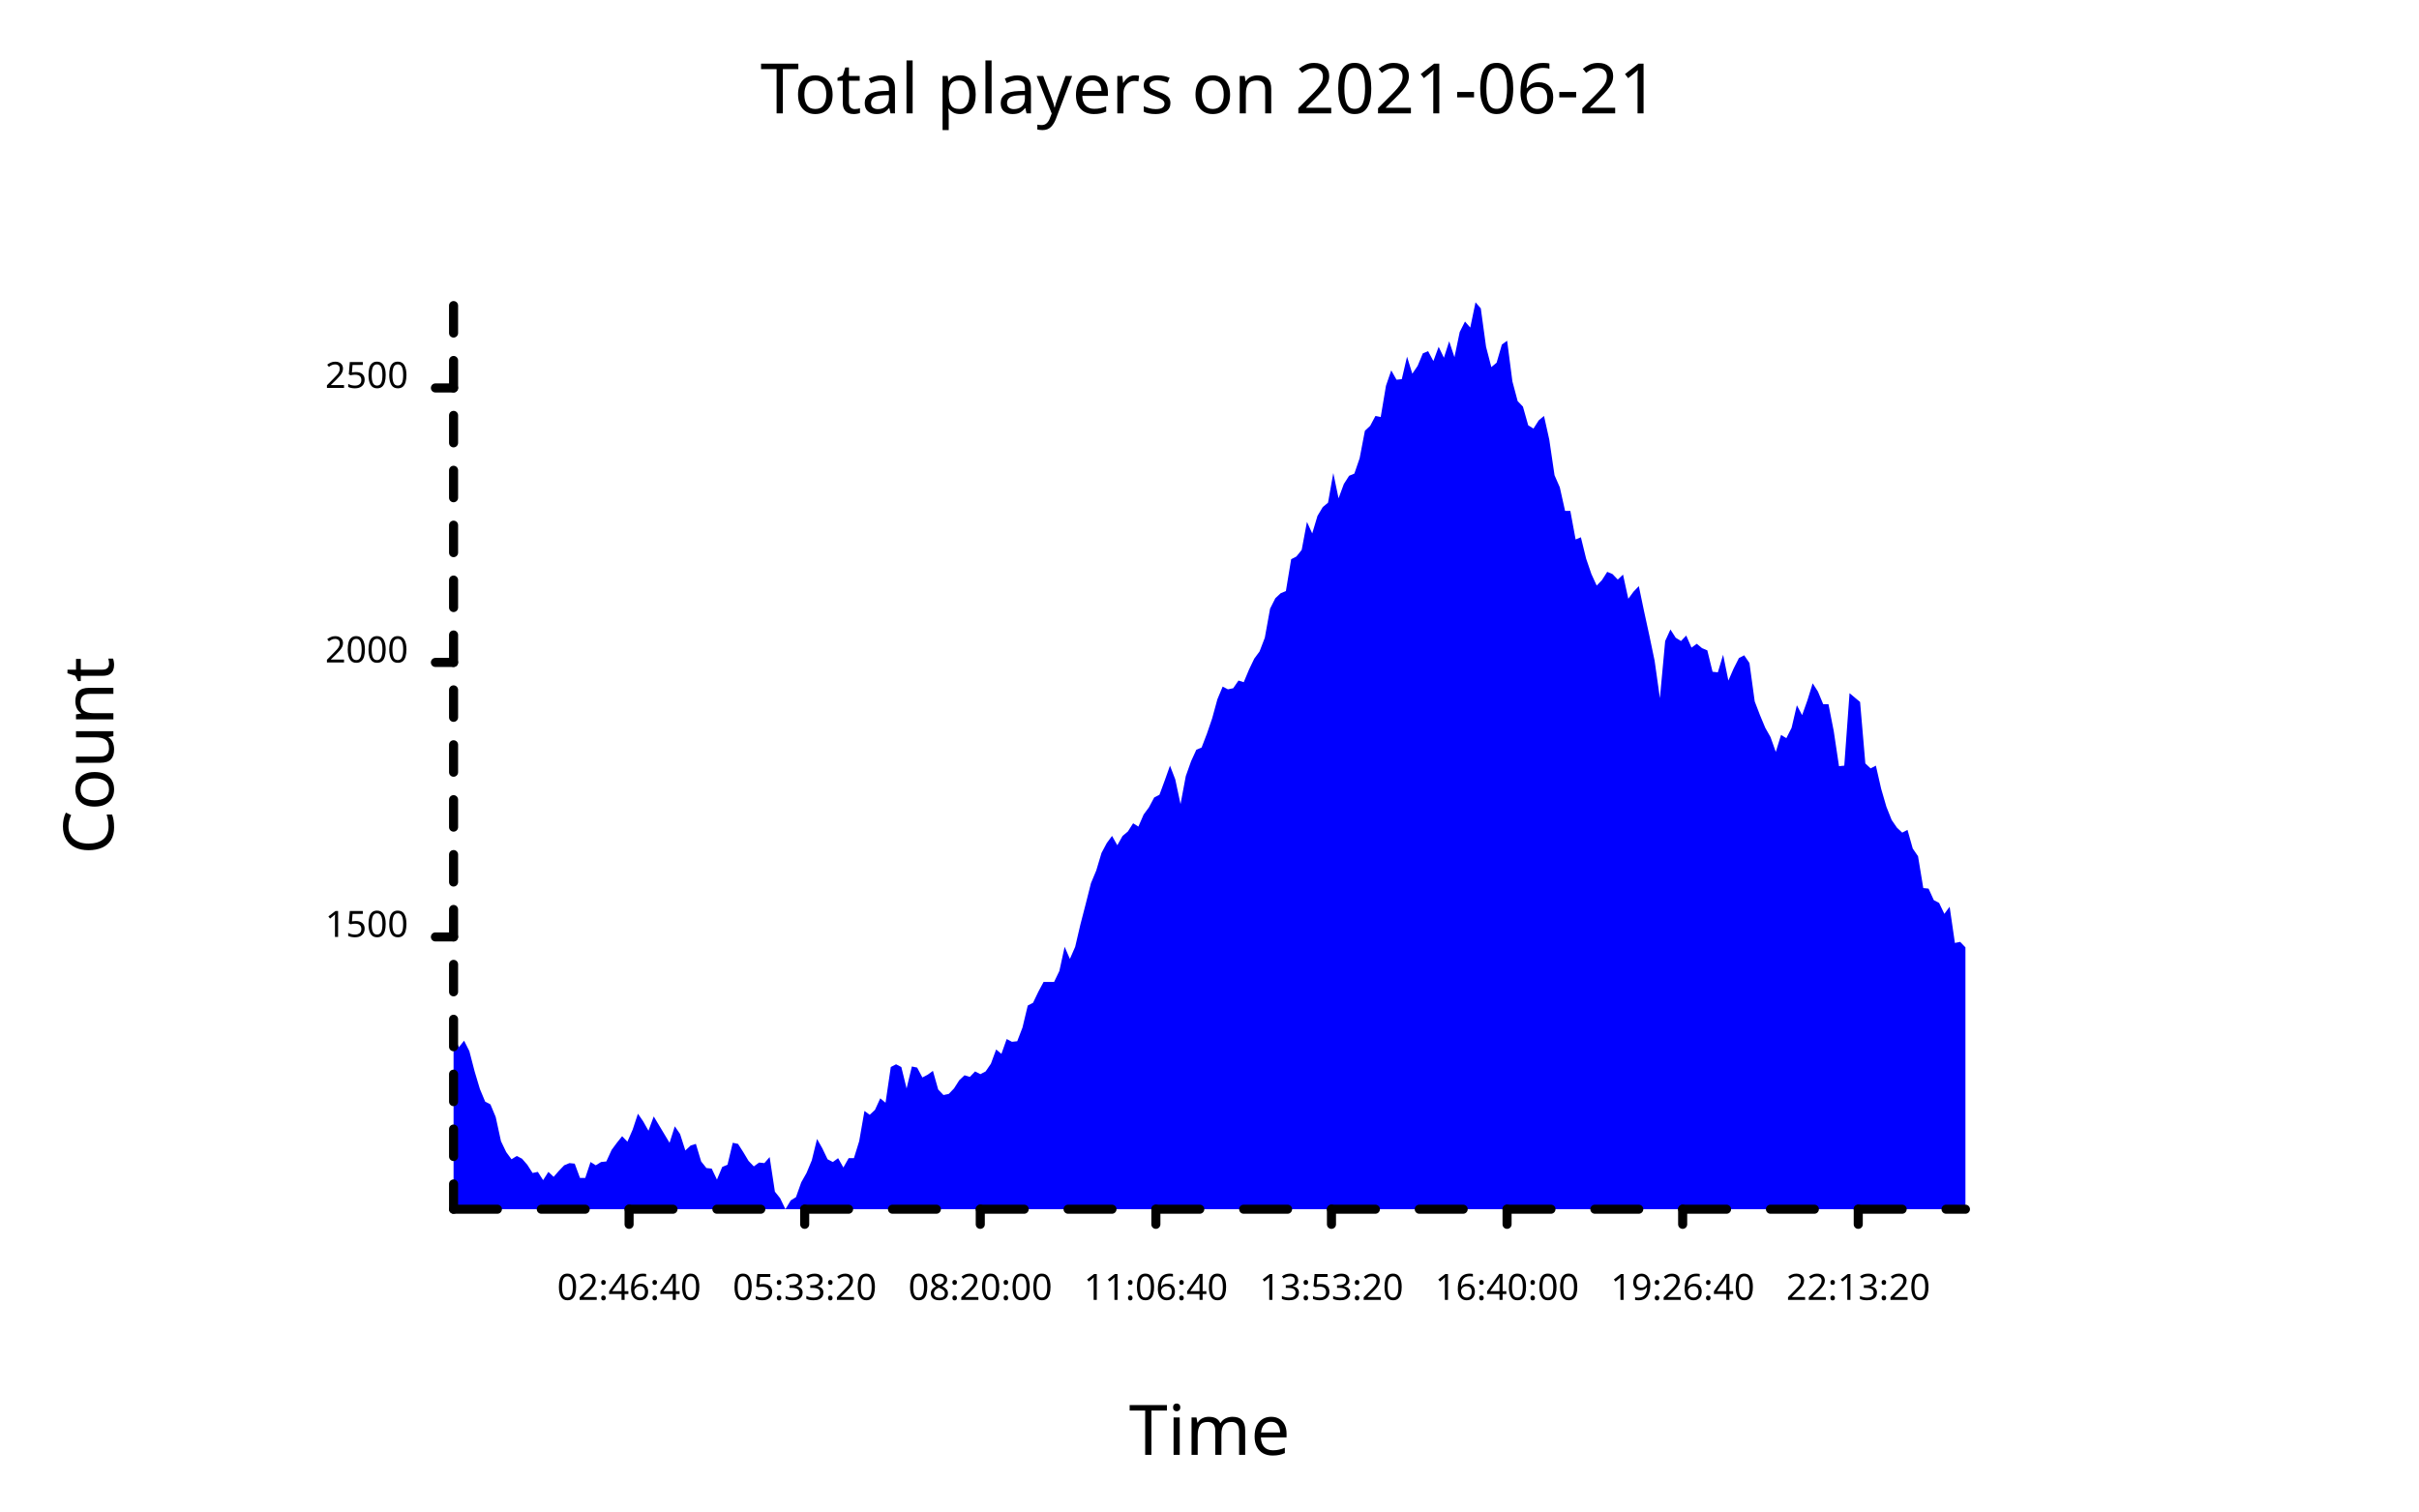
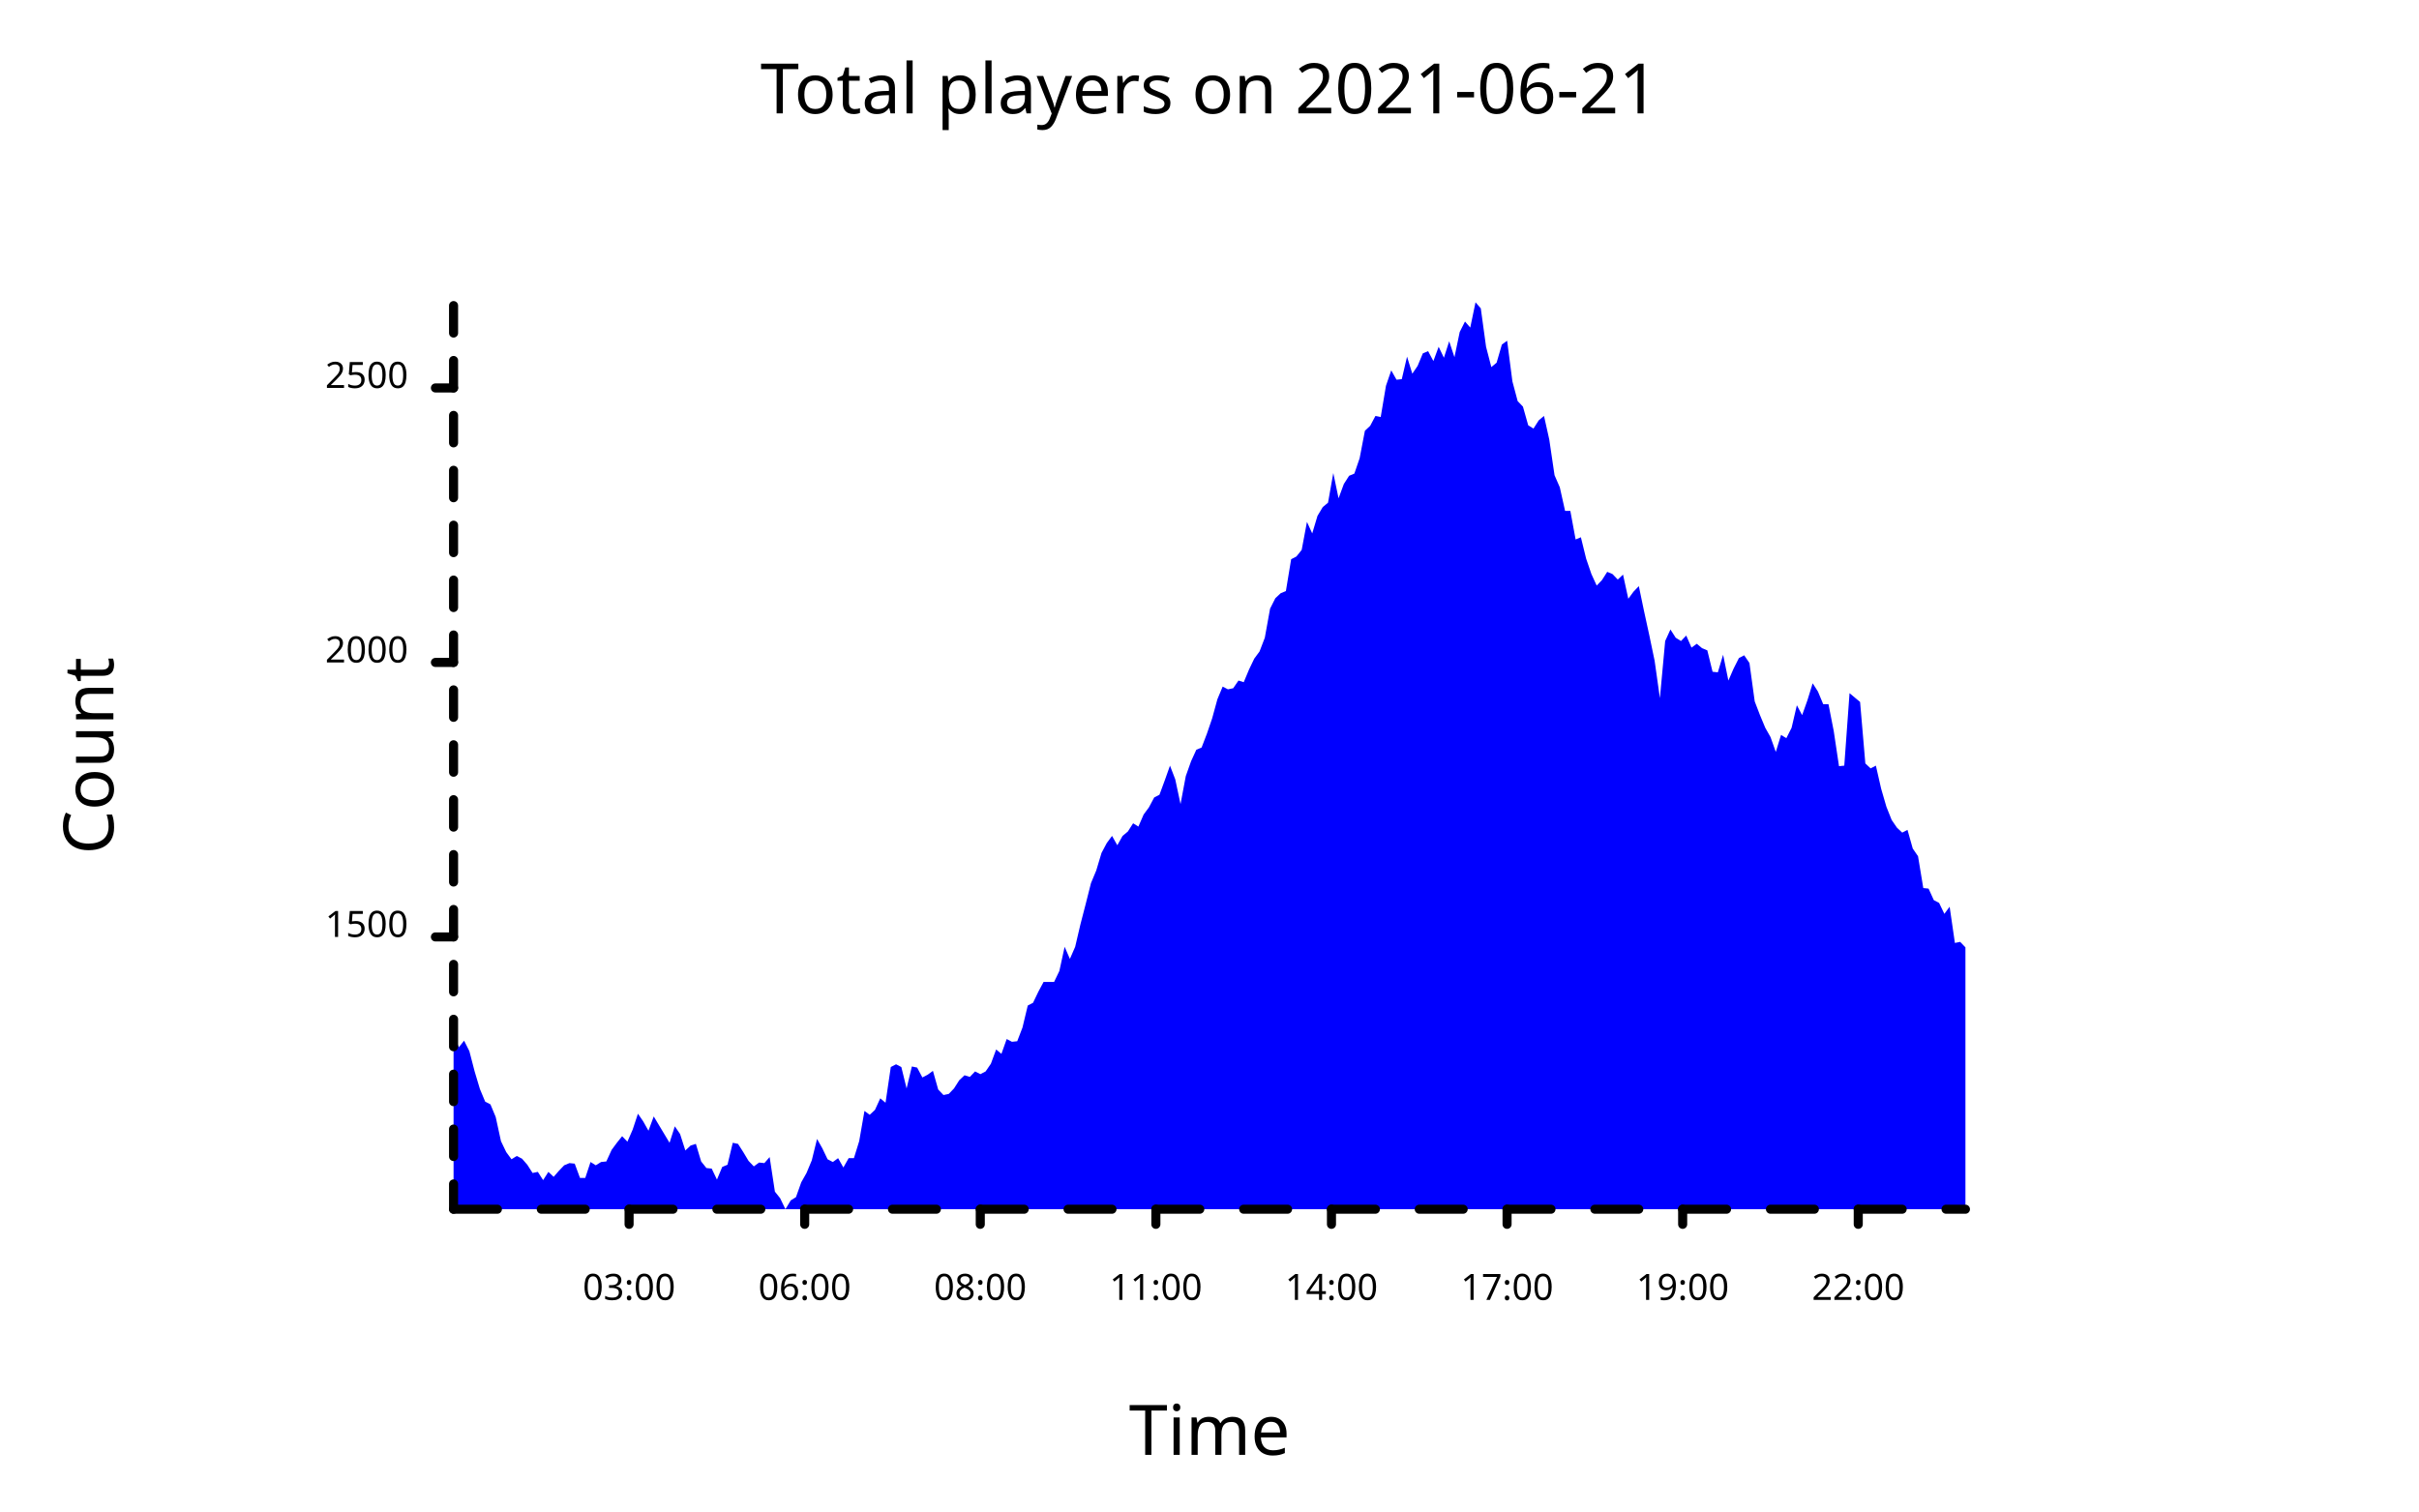
<svg xmlns="http://www.w3.org/2000/svg" class="poloto" width="800" height="500" viewBox="0 0 800 500">
  <style>.poloto { stroke-linecap:round; stroke-linejoin:round; font-family: 'Tahoma', sans-serif; background-color: AliceBlue;} .poloto_scatter{stroke-width:7} .poloto_line{stroke-width:2} .poloto_text{fill: black;} .poloto_axis_lines{stroke: black;stroke-width:3;fill:none;stroke-dasharray:none} .poloto0stroke{stroke:  blue;} .poloto1stroke{stroke:  red;} .poloto2stroke{stroke:  green;} .poloto3stroke{stroke:  gold;} .poloto4stroke{stroke:  aqua;} .poloto5stroke{stroke:  lime;} .poloto6stroke{stroke:  orange;} .poloto7stroke{stroke:  chocolate;} .poloto0fill{fill:blue;} .poloto1fill{fill:red;} .poloto2fill{fill:green;} .poloto3fill{fill:gold;} .poloto4fill{fill:aqua;} .poloto5fill{fill:lime;} .poloto6fill{fill:orange;} .poloto7fill{fill:chocolate;}</style>
  <text class="poloto_text poloto_legend_text" alignment-baseline="middle" text-anchor="start" font-size="large" x="675" y="100" />
  <path class="poloto_linefill poloto0fill" d=" M 150 400 L 150 342.433 L 151.742 346.429 L 153.484 344.249 L 155.226 347.7 L 156.969 354.419 L 158.711 360.23 L 160.453 364.407 L 162.195 365.315 L 163.937 369.492 L 165.679 377.482 L 167.422 381.114 L 169.164 383.475 L 170.906 382.385 L 172.648 383.293 L 174.39 385.291 L 176.132 388.015 L 177.875 387.651 L 179.617 390.375 L 181.359 387.651 L 183.101 389.286 L 184.843 387.288 L 186.585 385.472 L 188.328 384.746 L 190.07 384.927 L 191.812 389.649 L 193.554 389.649 L 195.296 384.383 L 197.038 385.472 L 198.78 384.383 L 200.523 384.201 L 202.265 380.387 L 204.007 378.027 L 205.749 375.847 L 207.491 377.663 L 209.233 373.668 L 210.976 368.402 L 212.718 370.944 L 214.46 374.031 L 216.202 369.31 L 217.944 372.215 L 219.686 375.121 L 221.429 378.027 L 223.171 372.579 L 224.913 375.121 L 226.655 380.569 L 228.397 378.935 L 230.139 378.39 L 231.882 384.201 L 233.624 386.38 L 235.366 386.562 L 237.108 390.194 L 238.85 386.017 L 240.592 385.291 L 242.334 378.027 L 244.077 378.39 L 245.819 381.114 L 247.561 384.019 L 249.303 385.835 L 251.045 384.564 L 252.787 384.746 L 254.53 382.748 L 256.272 394.189 L 258.014 396.368 L 259.756 400 L 261.498 397.094 L 263.24 396.005 L 264.983 391.102 L 266.725 388.015 L 268.467 383.838 L 270.209 376.755 L 271.951 379.843 L 273.693 383.475 L 275.436 384.383 L 277.178 383.111 L 278.92 386.199 L 280.662 383.111 L 282.404 383.111 L 284.146 377.482 L 285.889 367.494 L 287.631 368.765 L 289.373 367.131 L 291.115 363.317 L 292.857 364.77 L 294.599 352.966 L 296.341 352.058 L 298.084 352.966 L 299.826 360.048 L 301.568 352.785 L 303.31 353.148 L 305.052 356.416 L 306.794 355.508 L 308.537 354.237 L 310.279 360.412 L 312.021 362.228 L 313.763 361.864 L 315.505 360.048 L 317.247 357.324 L 318.99 355.69 L 320.732 356.235 L 322.474 354.419 L 324.216 355.327 L 325.958 354.419 L 327.7 351.877 L 329.443 347.155 L 331.185 348.608 L 332.927 343.705 L 334.669 344.613 L 336.411 344.431 L 338.153 339.891 L 339.895 332.627 L 341.638 331.719 L 343.38 328.087 L 345.122 324.818 L 346.864 324.818 L 348.606 324.818 L 350.348 321.186 L 352.091 313.196 L 353.833 317.191 L 355.575 313.196 L 357.317 305.751 L 359.059 299.031 L 360.801 292.131 L 362.544 287.954 L 364.286 282.143 L 366.028 278.874 L 367.77 276.513 L 369.512 279.6 L 371.254 276.513 L 372.997 275.061 L 374.739 272.337 L 376.481 273.426 L 378.223 269.431 L 379.965 267.07 L 381.707 263.801 L 383.449 262.893 L 385.192 258.172 L 386.934 253.269 L 388.676 257.809 L 390.418 265.981 L 392.16 256.719 L 393.902 251.816 L 395.645 248.002 L 397.387 247.276 L 399.129 242.736 L 400.871 237.651 L 402.613 231.295 L 404.355 227.119 L 406.098 228.027 L 407.84 227.663 L 409.582 225.121 L 411.324 225.666 L 413.066 221.489 L 414.808 217.857 L 416.551 215.496 L 418.293 210.956 L 420.035 201.332 L 421.777 197.881 L 423.519 196.247 L 425.261 195.521 L 427.003 184.988 L 428.746 184.08 L 430.488 181.901 L 432.23 172.639 L 433.972 176.453 L 435.714 170.642 L 437.456 167.736 L 439.199 166.283 L 440.941 156.477 L 442.683 164.831 L 444.425 160.109 L 446.167 157.385 L 447.909 156.659 L 449.652 151.574 L 451.394 142.494 L 453.136 140.86 L 454.878 137.591 L 456.62 137.954 L 458.362 127.603 L 460.105 122.518 L 461.847 125.605 L 463.589 125.424 L 465.331 117.978 L 467.073 123.608 L 468.815 121.065 L 470.557 116.889 L 472.3 116.162 L 474.042 119.431 L 475.784 114.709 L 477.526 118.341 L 479.268 112.893 L 481.01 118.16 L 482.753 109.806 L 484.495 106.356 L 486.237 108.354 L 487.979 100 L 489.721 101.998 L 491.463 114.709 L 493.206 121.429 L 494.948 119.976 L 496.69 113.983 L 498.432 112.712 L 500.174 126.15 L 501.916 132.688 L 503.659 134.504 L 505.401 140.678 L 507.143 141.768 L 508.885 139.044 L 510.627 137.591 L 512.369 145.4 L 514.111 157.203 L 515.854 161.199 L 517.596 169.007 L 519.338 169.007 L 521.08 178.45 L 522.822 177.724 L 524.564 184.806 L 526.307 189.891 L 528.049 193.705 L 529.791 191.889 L 531.533 189.165 L 533.275 189.891 L 535.017 191.707 L 536.76 190.073 L 538.502 198.063 L 540.244 195.702 L 541.986 193.886 L 543.728 202.24 L 545.47 210.23 L 547.213 218.584 L 548.955 230.932 L 550.697 212.046 L 552.439 208.232 L 554.181 210.956 L 555.923 212.046 L 557.666 210.23 L 559.408 214.225 L 561.15 212.954 L 562.892 214.407 L 564.634 215.133 L 566.376 222.215 L 568.118 222.397 L 569.861 216.586 L 571.603 225.121 L 573.345 221.126 L 575.087 217.676 L 576.829 216.768 L 578.571 219.31 L 580.314 232.022 L 582.056 236.562 L 583.798 240.738 L 585.54 243.826 L 587.282 248.729 L 589.024 243.099 L 590.767 244.189 L 592.509 240.738 L 594.251 233.293 L 595.993 236.562 L 597.735 231.659 L 599.477 226.029 L 601.22 228.753 L 602.962 232.93 L 604.704 232.93 L 606.446 241.828 L 608.188 253.45 L 609.93 253.269 L 611.672 229.298 L 613.415 230.751 L 615.157 232.203 L 616.899 252.542 L 618.641 254.177 L 620.383 253.269 L 622.125 260.896 L 623.868 266.889 L 625.61 271.247 L 627.352 273.789 L 629.094 275.424 L 630.836 274.516 L 632.578 280.69 L 634.321 283.232 L 636.063 293.765 L 637.805 293.947 L 639.547 297.76 L 641.289 298.668 L 643.031 302.3 L 644.774 299.939 L 646.516 311.925 L 648.258 311.562 L 650 313.378 L 650 400 Z" />
  <text class="poloto_labels poloto_text poloto_title" alignment-baseline="start" text-anchor="middle" font-size="x-large" x="400" y="37.5">Total players on 2021-06-21</text>
  <text class="poloto_labels poloto_text poloto_xname" alignment-baseline="start" text-anchor="middle" font-size="x-large" x="400" y="481.25">Time</text>
  <text class="poloto_labels poloto_text poloto_yname" alignment-baseline="start" text-anchor="middle" font-size="x-large" transform="rotate(-90,37.5,250)" x="37.5" y="250">Count</text>
  <line class="poloto_axis_lines" stroke="black" x1="208.049" x2="208.049" y1="400" y2="405" />
-   <text class="poloto_tick_labels poloto_text" alignment-baseline="start" text-anchor="middle" x="208.049" y="430"> 02:46:40</text>
+   <text class="poloto_tick_labels poloto_text" alignment-baseline="start" text-anchor="middle" x="208.049" y="430"> 03:00</text>
  <line class="poloto_axis_lines" stroke="black" x1="266.121" x2="266.121" y1="400" y2="405" />
-   <text class="poloto_tick_labels poloto_text" alignment-baseline="start" text-anchor="middle" x="266.121" y="430"> 05:33:20</text>
+   <text class="poloto_tick_labels poloto_text" alignment-baseline="start" text-anchor="middle" x="266.121" y="430"> 06:00</text>
  <line class="poloto_axis_lines" stroke="black" x1="324.193" x2="324.193" y1="400" y2="405" />
-   <text class="poloto_tick_labels poloto_text" alignment-baseline="start" text-anchor="middle" x="324.193" y="430"> 08:20:00</text>
+   <text class="poloto_tick_labels poloto_text" alignment-baseline="start" text-anchor="middle" x="324.193" y="430"> 08:00</text>
  <line class="poloto_axis_lines" stroke="black" x1="382.265" x2="382.265" y1="400" y2="405" />
-   <text class="poloto_tick_labels poloto_text" alignment-baseline="start" text-anchor="middle" x="382.265" y="430"> 11:06:40</text>
+   <text class="poloto_tick_labels poloto_text" alignment-baseline="start" text-anchor="middle" x="382.265" y="430"> 11:00</text>
  <line class="poloto_axis_lines" stroke="black" x1="440.337" x2="440.337" y1="400" y2="405" />
-   <text class="poloto_tick_labels poloto_text" alignment-baseline="start" text-anchor="middle" x="440.337" y="430"> 13:53:20</text>
+   <text class="poloto_tick_labels poloto_text" alignment-baseline="start" text-anchor="middle" x="440.337" y="430"> 14:00</text>
  <line class="poloto_axis_lines" stroke="black" x1="498.409" x2="498.409" y1="400" y2="405" />
-   <text class="poloto_tick_labels poloto_text" alignment-baseline="start" text-anchor="middle" x="498.409" y="430"> 16:40:00</text>
+   <text class="poloto_tick_labels poloto_text" alignment-baseline="start" text-anchor="middle" x="498.409" y="430"> 17:00</text>
  <line class="poloto_axis_lines" stroke="black" x1="556.481" x2="556.481" y1="400" y2="405" />
-   <text class="poloto_tick_labels poloto_text" alignment-baseline="start" text-anchor="middle" x="556.481" y="430"> 19:26:40</text>
+   <text class="poloto_tick_labels poloto_text" alignment-baseline="start" text-anchor="middle" x="556.481" y="430"> 19:00</text>
  <line class="poloto_axis_lines" stroke="black" x1="614.553" x2="614.553" y1="400" y2="405" />
-   <text class="poloto_tick_labels poloto_text" alignment-baseline="start" text-anchor="middle" x="614.553" y="430"> 22:13:20</text>
+   <text class="poloto_tick_labels poloto_text" alignment-baseline="start" text-anchor="middle" x="614.553" y="430"> 22:00</text>
  <line class="poloto_axis_lines" stroke="black" x1="150" x2="144" y1="309.927" y2="309.927" />
  <text class="poloto_tick_labels poloto_text" alignment-baseline="middle" text-anchor="end" x="135" y="309.927"> 1500</text>
  <line class="poloto_axis_lines" stroke="black" x1="150" x2="144" y1="219.128" y2="219.128" />
  <text class="poloto_tick_labels poloto_text" alignment-baseline="middle" text-anchor="end" x="135" y="219.128"> 2000</text>
  <line class="poloto_axis_lines" stroke="black" x1="150" x2="144" y1="128.329" y2="128.329" />
  <text class="poloto_tick_labels poloto_text" alignment-baseline="middle" text-anchor="end" x="135" y="128.329"> 2500</text>
  <path stroke="black" fill="none" class="poloto_axis_lines" style="stroke-dasharray:14.518;stroke-dashoffset:-58.049;" d=" M 150 400 L 650 400" />
  <path stroke="black" fill="none" class="poloto_axis_lines" style="stroke-dasharray:9.08;stroke-dashoffset:-90.073;" d=" M 150 400 L 150 100" />
</svg>
